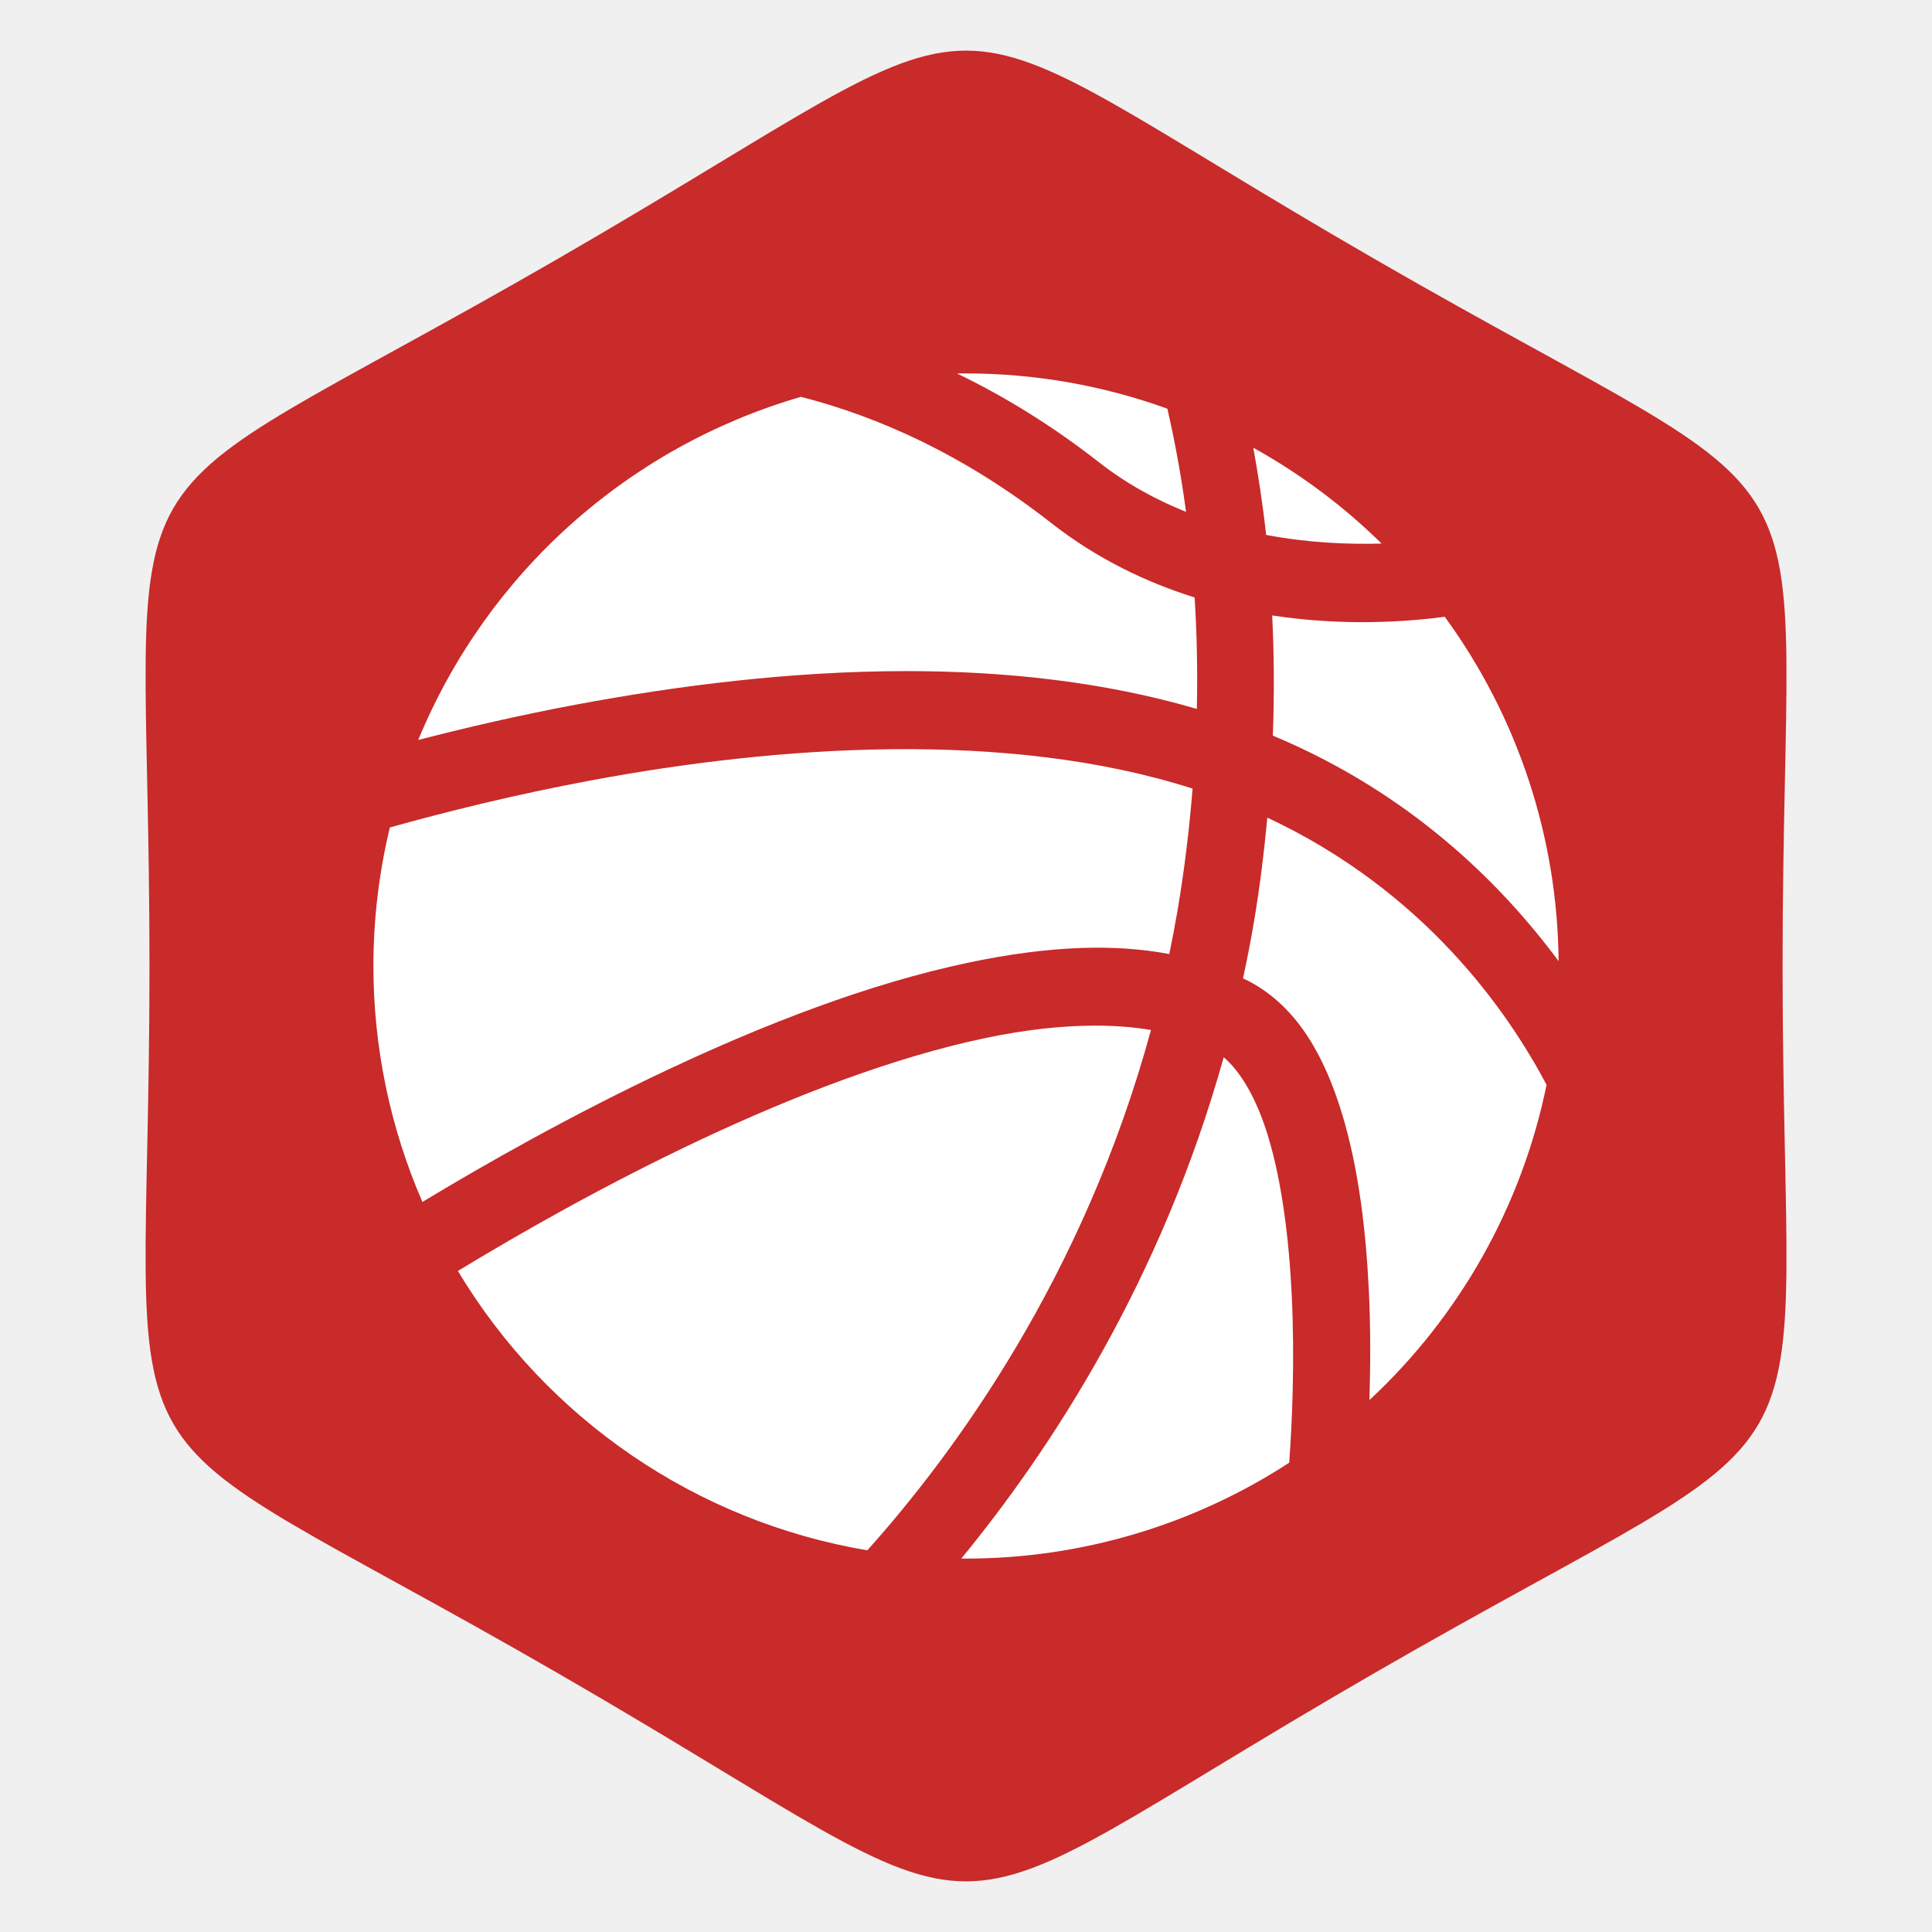
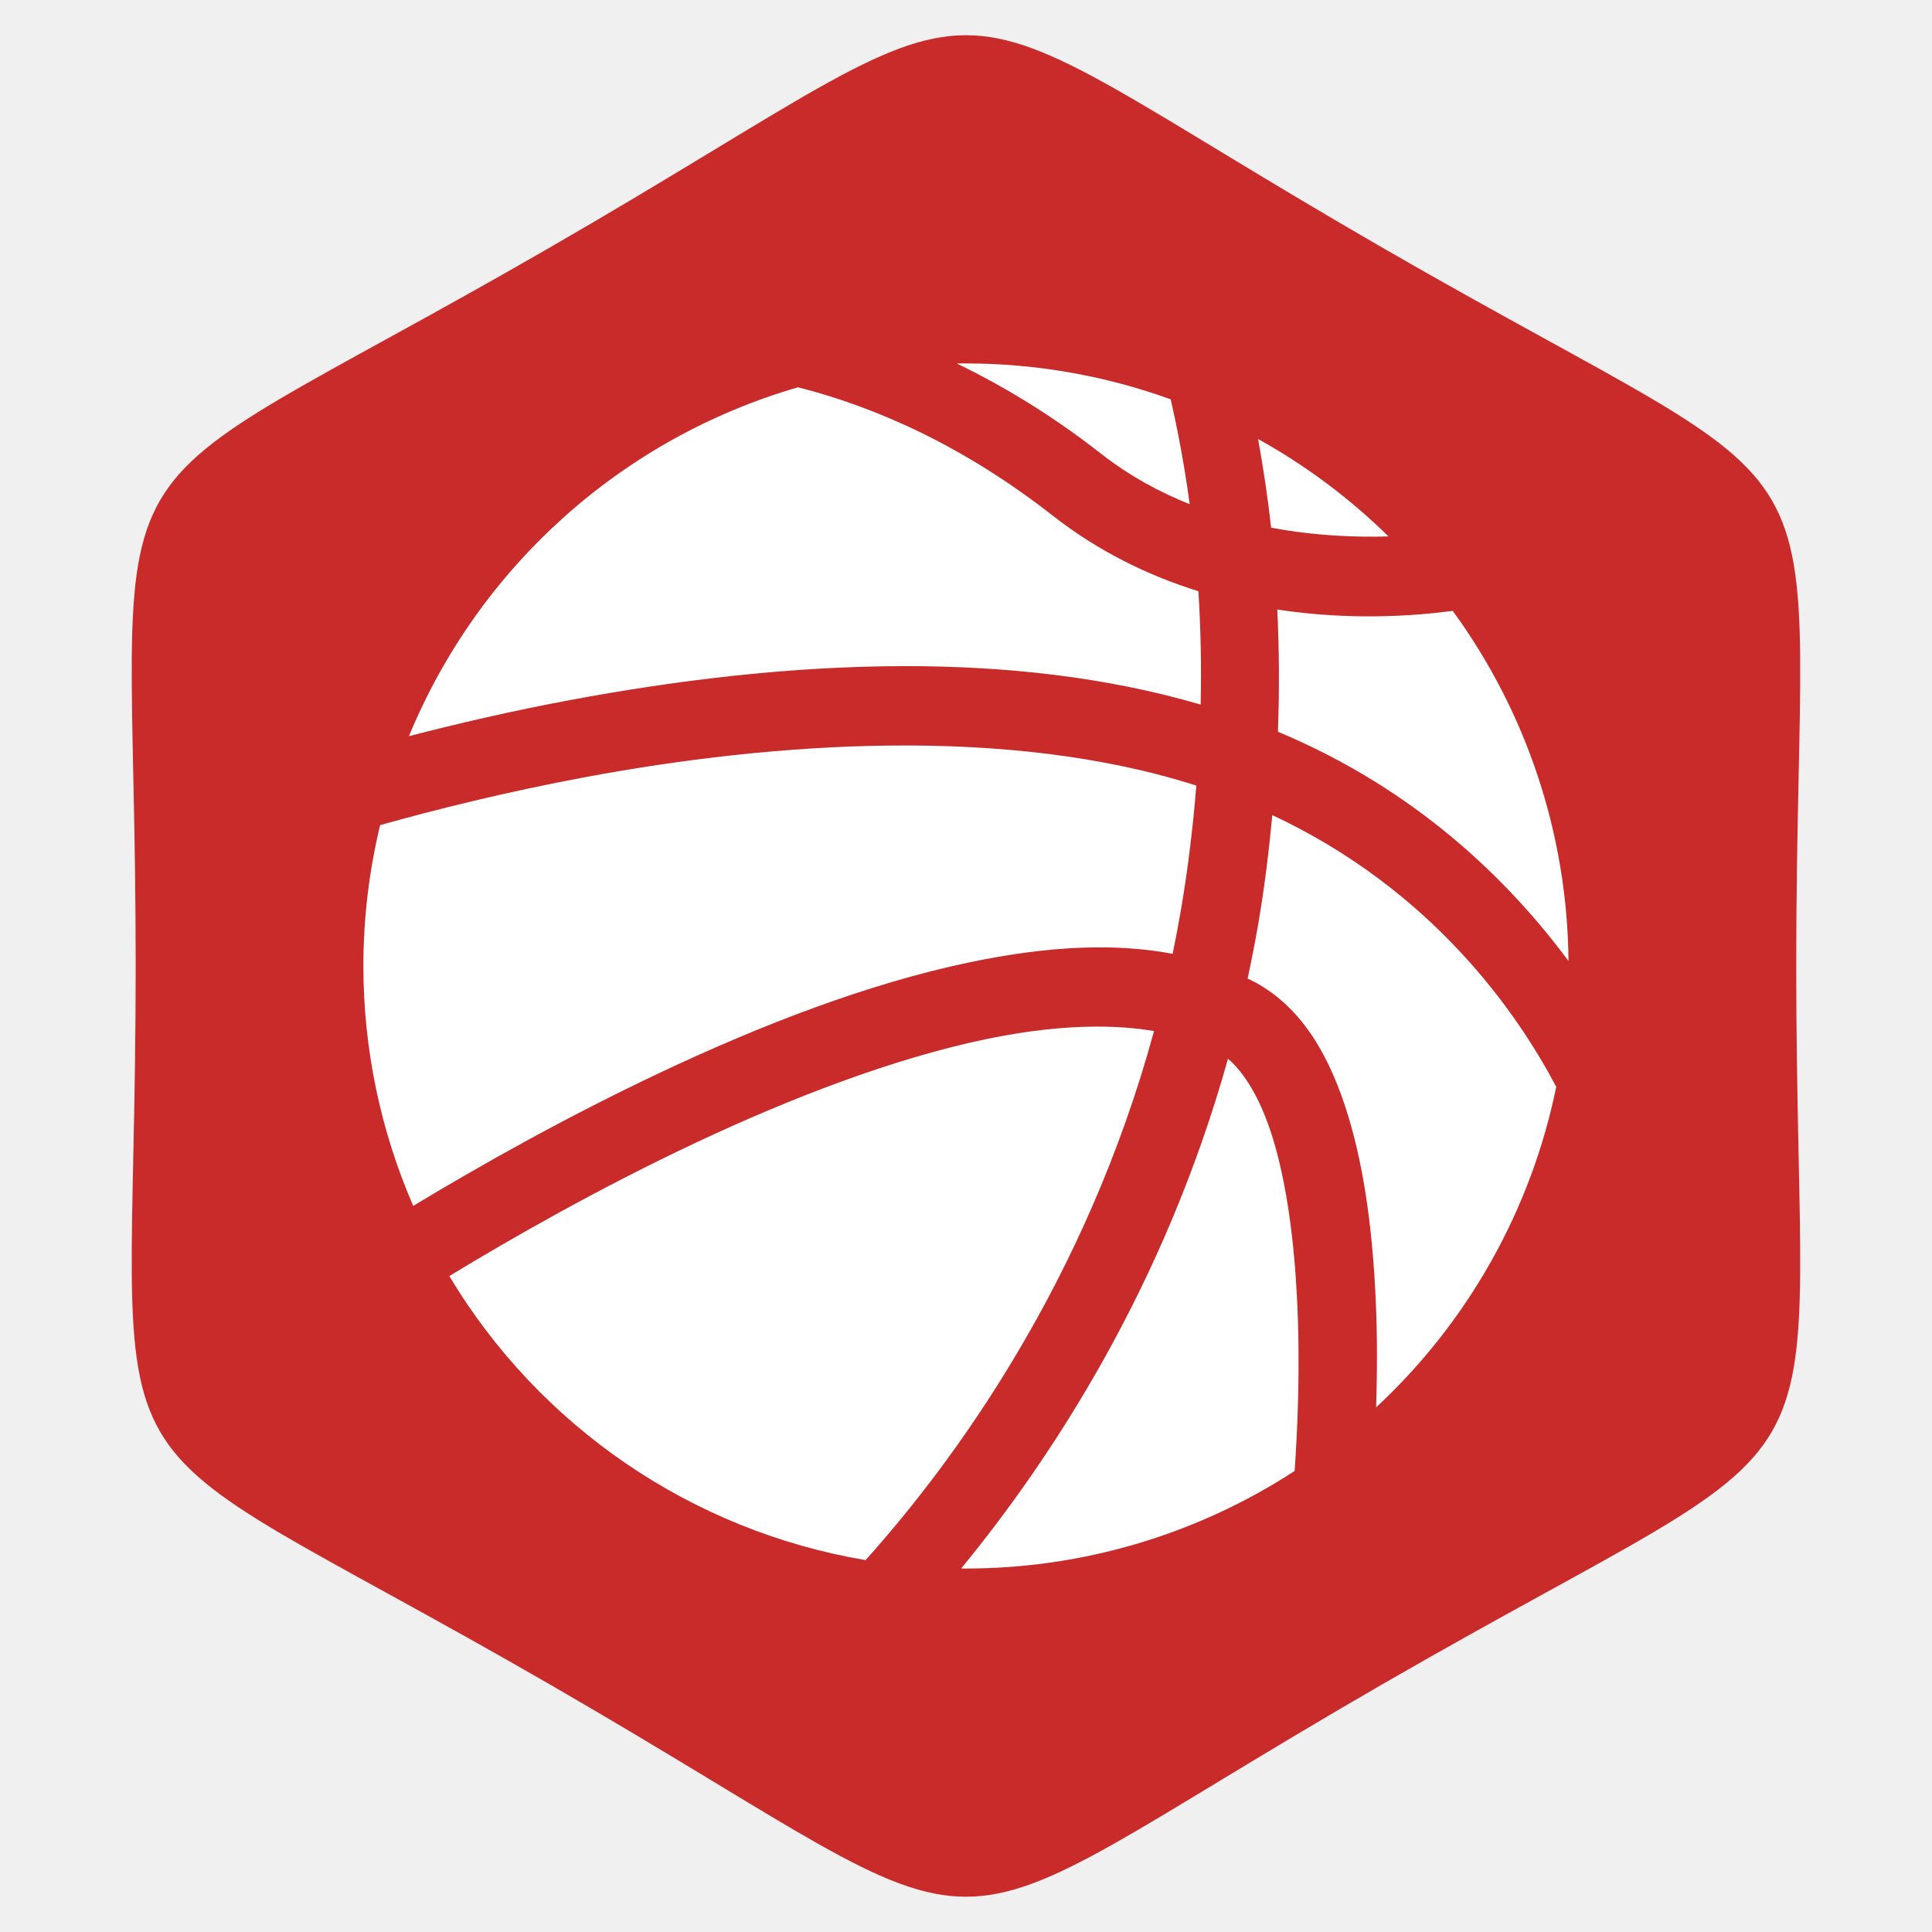
- <svg xmlns="http://www.w3.org/2000/svg" class="icon" width="100" height="100" p-id="1137" t="1592727113403" version="1.1" viewBox="0 0 1024 1024">
+ <svg xmlns="http://www.w3.org/2000/svg" class="icon" width="132" height="132" p-id="1137" t="1592727113403" version="1.1" viewBox="0 0 1351.7 1351.7">
  <defs>
    <style type="text/css">@font-face { font-family: "Leelawadee UI Web"; src: url("https://static2.sharepointonline.com/files/fabric/assets/fonts/leelawadeeui-thai/leelawadeeui-light.woff2") format("woff2"), url("https://static2.sharepointonline.com/files/fabric/assets/fonts/leelawadeeui-thai/leelawadeeui-light.woff") format("woff"); font-weight: 100; font-style: normal; font-display: swap; }
@font-face { font-family: "Leelawadee UI Web"; src: url("https://static2.sharepointonline.com/files/fabric/assets/fonts/leelawadeeui-thai/leelawadeeui-semilight.woff2") format("woff2"), url("https://static2.sharepointonline.com/files/fabric/assets/fonts/leelawadeeui-thai/leelawadeeui-semilight.woff") format("woff"); font-weight: 300; font-style: normal; font-display: swap; }
@font-face { font-family: "Leelawadee UI Web"; src: url("https://static2.sharepointonline.com/files/fabric/assets/fonts/leelawadeeui-thai/leelawadeeui-regular.woff2") format("woff2"), url("https://static2.sharepointonline.com/files/fabric/assets/fonts/leelawadeeui-thai/leelawadeeui-regular.woff") format("woff"); font-weight: 400; font-style: normal; font-display: swap; }
@font-face { font-family: "Leelawadee UI Web"; src: url("https://static2.sharepointonline.com/files/fabric/assets/fonts/leelawadeeui-thai/leelawadeeui-semibold.woff2") format("woff2"), url("https://static2.sharepointonline.com/files/fabric/assets/fonts/leelawadeeui-thai/leelawadeeui-semibold.woff") format("woff"); font-weight: 600; font-style: normal; font-display: swap; }
@font-face { font-family: "Segoe UI Web (Arabic)"; src: url("https://static2.sharepointonline.com/files/fabric/assets/fonts/segoeui-arabic/segoeui-light.woff2") format("woff2"), url("https://static2.sharepointonline.com/files/fabric/assets/fonts/segoeui-arabic/segoeui-light.woff") format("woff"); font-weight: 100; font-style: normal; font-display: swap; }
@font-face { font-family: "Segoe UI Web (Arabic)"; src: url("https://static2.sharepointonline.com/files/fabric/assets/fonts/segoeui-arabic/segoeui-semilight.woff2") format("woff2"), url("https://static2.sharepointonline.com/files/fabric/assets/fonts/segoeui-arabic/segoeui-semilight.woff") format("woff"); font-weight: 300; font-style: normal; font-display: swap; }
@font-face { font-family: "Segoe UI Web (Arabic)"; src: url("https://static2.sharepointonline.com/files/fabric/assets/fonts/segoeui-arabic/segoeui-regular.woff2") format("woff2"), url("https://static2.sharepointonline.com/files/fabric/assets/fonts/segoeui-arabic/segoeui-regular.woff") format("woff"); font-weight: 400; font-style: normal; font-display: swap; }
@font-face { font-family: "Segoe UI Web (Arabic)"; src: url("https://static2.sharepointonline.com/files/fabric/assets/fonts/segoeui-arabic/segoeui-semibold.woff2") format("woff2"), url("https://static2.sharepointonline.com/files/fabric/assets/fonts/segoeui-arabic/segoeui-semibold.woff") format("woff"); font-weight: 600; font-style: normal; font-display: swap; }
@font-face { font-family: "Segoe UI Web (Cyrillic)"; src: url("https://static2.sharepointonline.com/files/fabric/assets/fonts/segoeui-cyrillic/segoeui-light.woff2") format("woff2"), url("https://static2.sharepointonline.com/files/fabric/assets/fonts/segoeui-cyrillic/segoeui-light.woff") format("woff"); font-weight: 100; font-style: normal; font-display: swap; }
@font-face { font-family: "Segoe UI Web (Cyrillic)"; src: url("https://static2.sharepointonline.com/files/fabric/assets/fonts/segoeui-cyrillic/segoeui-semilight.woff2") format("woff2"), url("https://static2.sharepointonline.com/files/fabric/assets/fonts/segoeui-cyrillic/segoeui-semilight.woff") format("woff"); font-weight: 300; font-style: normal; font-display: swap; }
@font-face { font-family: "Segoe UI Web (Cyrillic)"; src: url("https://static2.sharepointonline.com/files/fabric/assets/fonts/segoeui-cyrillic/segoeui-regular.woff2") format("woff2"), url("https://static2.sharepointonline.com/files/fabric/assets/fonts/segoeui-cyrillic/segoeui-regular.woff") format("woff"); font-weight: 400; font-style: normal; font-display: swap; }
@font-face { font-family: "Segoe UI Web (Cyrillic)"; src: url("https://static2.sharepointonline.com/files/fabric/assets/fonts/segoeui-cyrillic/segoeui-semibold.woff2") format("woff2"), url("https://static2.sharepointonline.com/files/fabric/assets/fonts/segoeui-cyrillic/segoeui-semibold.woff") format("woff"); font-weight: 600; font-style: normal; font-display: swap; }
@font-face { font-family: "Segoe UI Web (East European)"; src: url("https://static2.sharepointonline.com/files/fabric/assets/fonts/segoeui-easteuropean/segoeui-light.woff2") format("woff2"), url("https://static2.sharepointonline.com/files/fabric/assets/fonts/segoeui-easteuropean/segoeui-light.woff") format("woff"); font-weight: 100; font-style: normal; font-display: swap; }
@font-face { font-family: "Segoe UI Web (East European)"; src: url("https://static2.sharepointonline.com/files/fabric/assets/fonts/segoeui-easteuropean/segoeui-semilight.woff2") format("woff2"), url("https://static2.sharepointonline.com/files/fabric/assets/fonts/segoeui-easteuropean/segoeui-semilight.woff") format("woff"); font-weight: 300; font-style: normal; font-display: swap; }
@font-face { font-family: "Segoe UI Web (East European)"; src: url("https://static2.sharepointonline.com/files/fabric/assets/fonts/segoeui-easteuropean/segoeui-regular.woff2") format("woff2"), url("https://static2.sharepointonline.com/files/fabric/assets/fonts/segoeui-easteuropean/segoeui-regular.woff") format("woff"); font-weight: 400; font-style: normal; font-display: swap; }
@font-face { font-family: "Segoe UI Web (East European)"; src: url("https://static2.sharepointonline.com/files/fabric/assets/fonts/segoeui-easteuropean/segoeui-semibold.woff2") format("woff2"), url("https://static2.sharepointonline.com/files/fabric/assets/fonts/segoeui-easteuropean/segoeui-semibold.woff") format("woff"); font-weight: 600; font-style: normal; font-display: swap; }
@font-face { font-family: "Segoe UI Web (Greek)"; src: url("https://static2.sharepointonline.com/files/fabric/assets/fonts/segoeui-greek/segoeui-light.woff2") format("woff2"), url("https://static2.sharepointonline.com/files/fabric/assets/fonts/segoeui-greek/segoeui-light.woff") format("woff"); font-weight: 100; font-style: normal; font-display: swap; }
@font-face { font-family: "Segoe UI Web (Greek)"; src: url("https://static2.sharepointonline.com/files/fabric/assets/fonts/segoeui-greek/segoeui-semilight.woff2") format("woff2"), url("https://static2.sharepointonline.com/files/fabric/assets/fonts/segoeui-greek/segoeui-semilight.woff") format("woff"); font-weight: 300; font-style: normal; font-display: swap; }
@font-face { font-family: "Segoe UI Web (Greek)"; src: url("https://static2.sharepointonline.com/files/fabric/assets/fonts/segoeui-greek/segoeui-regular.woff2") format("woff2"), url("https://static2.sharepointonline.com/files/fabric/assets/fonts/segoeui-greek/segoeui-regular.woff") format("woff"); font-weight: 400; font-style: normal; font-display: swap; }
@font-face { font-family: "Segoe UI Web (Greek)"; src: url("https://static2.sharepointonline.com/files/fabric/assets/fonts/segoeui-greek/segoeui-semibold.woff2") format("woff2"), url("https://static2.sharepointonline.com/files/fabric/assets/fonts/segoeui-greek/segoeui-semibold.woff") format("woff"); font-weight: 600; font-style: normal; font-display: swap; }
@font-face { font-family: "Segoe UI Web (Hebrew)"; src: url("https://static2.sharepointonline.com/files/fabric/assets/fonts/segoeui-hebrew/segoeui-light.woff2") format("woff2"), url("https://static2.sharepointonline.com/files/fabric/assets/fonts/segoeui-hebrew/segoeui-light.woff") format("woff"); font-weight: 100; font-style: normal; font-display: swap; }
@font-face { font-family: "Segoe UI Web (Hebrew)"; src: url("https://static2.sharepointonline.com/files/fabric/assets/fonts/segoeui-hebrew/segoeui-semilight.woff2") format("woff2"), url("https://static2.sharepointonline.com/files/fabric/assets/fonts/segoeui-hebrew/segoeui-semilight.woff") format("woff"); font-weight: 300; font-style: normal; font-display: swap; }
@font-face { font-family: "Segoe UI Web (Hebrew)"; src: url("https://static2.sharepointonline.com/files/fabric/assets/fonts/segoeui-hebrew/segoeui-regular.woff2") format("woff2"), url("https://static2.sharepointonline.com/files/fabric/assets/fonts/segoeui-hebrew/segoeui-regular.woff") format("woff"); font-weight: 400; font-style: normal; font-display: swap; }
@font-face { font-family: "Segoe UI Web (Hebrew)"; src: url("https://static2.sharepointonline.com/files/fabric/assets/fonts/segoeui-hebrew/segoeui-semibold.woff2") format("woff2"), url("https://static2.sharepointonline.com/files/fabric/assets/fonts/segoeui-hebrew/segoeui-semibold.woff") format("woff"); font-weight: 600; font-style: normal; font-display: swap; }
@font-face { font-family: "Segoe UI Web (Vietnamese)"; src: url("https://static2.sharepointonline.com/files/fabric/assets/fonts/segoeui-vietnamese/segoeui-light.woff2") format("woff2"), url("https://static2.sharepointonline.com/files/fabric/assets/fonts/segoeui-vietnamese/segoeui-light.woff") format("woff"); font-weight: 100; font-style: normal; font-display: swap; }
@font-face { font-family: "Segoe UI Web (Vietnamese)"; src: url("https://static2.sharepointonline.com/files/fabric/assets/fonts/segoeui-vietnamese/segoeui-semilight.woff2") format("woff2"), url("https://static2.sharepointonline.com/files/fabric/assets/fonts/segoeui-vietnamese/segoeui-semilight.woff") format("woff"); font-weight: 300; font-style: normal; font-display: swap; }
@font-face { font-family: "Segoe UI Web (Vietnamese)"; src: url("https://static2.sharepointonline.com/files/fabric/assets/fonts/segoeui-vietnamese/segoeui-regular.woff2") format("woff2"), url("https://static2.sharepointonline.com/files/fabric/assets/fonts/segoeui-vietnamese/segoeui-regular.woff") format("woff"); font-weight: 400; font-style: normal; font-display: swap; }
@font-face { font-family: "Segoe UI Web (Vietnamese)"; src: url("https://static2.sharepointonline.com/files/fabric/assets/fonts/segoeui-vietnamese/segoeui-semibold.woff2") format("woff2"), url("https://static2.sharepointonline.com/files/fabric/assets/fonts/segoeui-vietnamese/segoeui-semibold.woff") format("woff"); font-weight: 600; font-style: normal; font-display: swap; }
@font-face { font-family: "Segoe UI Web (West European)"; src: local("Segoe UI Light"), url("https://static2.sharepointonline.com/files/fabric/assets/fonts/segoeui-westeuropean/segoeui-light.woff2") format("woff2"), url("https://static2.sharepointonline.com/files/fabric/assets/fonts/segoeui-westeuropean/segoeui-light.woff") format("woff"); font-weight: 100; font-style: normal; font-display: swap; }
@font-face { font-family: "Segoe UI Web (West European)"; src: local("Segoe UI SemiLight"), url("https://static2.sharepointonline.com/files/fabric/assets/fonts/segoeui-westeuropean/segoeui-semilight.woff2") format("woff2"), url("https://static2.sharepointonline.com/files/fabric/assets/fonts/segoeui-westeuropean/segoeui-semilight.woff") format("woff"); font-weight: 300; font-style: normal; font-display: swap; }
@font-face { font-family: "Segoe UI Web (West European)"; src: local("Segoe UI"), url("https://static2.sharepointonline.com/files/fabric/assets/fonts/segoeui-westeuropean/segoeui-regular.woff2") format("woff2"), url("https://static2.sharepointonline.com/files/fabric/assets/fonts/segoeui-westeuropean/segoeui-regular.woff") format("woff"); font-weight: 400; font-style: normal; font-display: swap; }
@font-face { font-family: "Segoe UI Web (West European)"; src: local("Segoe UI SemiBold"), url("https://static2.sharepointonline.com/files/fabric/assets/fonts/segoeui-westeuropean/segoeui-semibold.woff2") format("woff2"), url("https://static2.sharepointonline.com/files/fabric/assets/fonts/segoeui-westeuropean/segoeui-semibold.woff") format("woff"); font-weight: 600; font-style: normal; font-display: swap; }
@font-face { src: url("https://static2.sharepointonline.com/files/fabric/assets/fonts/selawik/selawik-light.woff2") format("woff2"), url("https://static2.sharepointonline.com/files/fabric/assets/fonts/selawik/selawik-light.woff") format("woff"); font-weight: 100; font-style: normal; font-display: swap; }
@font-face { src: url("https://static2.sharepointonline.com/files/fabric/assets/fonts/selawik/selawik-semilight.woff2") format("woff2"), url("https://static2.sharepointonline.com/files/fabric/assets/fonts/selawik/selawik-semilight.woff") format("woff"); font-weight: 300; font-style: normal; font-display: swap; }
@font-face { src: url("https://static2.sharepointonline.com/files/fabric/assets/fonts/selawik/selawik-regular.woff2") format("woff2"), url("https://static2.sharepointonline.com/files/fabric/assets/fonts/selawik/selawik-regular.woff") format("woff"); font-weight: 400; font-style: normal; font-display: swap; }
@font-face { src: url("https://static2.sharepointonline.com/files/fabric/assets/fonts/selawik/selawik-semibold.woff2") format("woff2"), url("https://static2.sharepointonline.com/files/fabric/assets/fonts/selawik/selawik-semibold.woff") format("woff"); font-weight: 600; font-style: normal; font-display: swap; }
@font-face { font-family: "Segoe UI Web (Armenian)"; src: url("https://static2.sharepointonline.com/files/fabric/assets/fonts/segoeui-armenian/segoeui-light.woff2") format("woff2"), url("https://static2.sharepointonline.com/files/fabric/assets/fonts/segoeui-armenian/segoeui-light.woff") format("woff"); font-weight: 100; font-style: normal; font-display: swap; }
@font-face { font-family: "Segoe UI Web (Armenian)"; src: url("https://static2.sharepointonline.com/files/fabric/assets/fonts/segoeui-armenian/segoeui-semilight.woff2") format("woff2"), url("https://static2.sharepointonline.com/files/fabric/assets/fonts/segoeui-armenian/segoeui-semilight.woff") format("woff"); font-weight: 300; font-style: normal; font-display: swap; }
@font-face { font-family: "Segoe UI Web (Armenian)"; src: url("https://static2.sharepointonline.com/files/fabric/assets/fonts/segoeui-armenian/segoeui-regular.woff2") format("woff2"), url("https://static2.sharepointonline.com/files/fabric/assets/fonts/segoeui-armenian/segoeui-regular.woff") format("woff"); font-weight: 400; font-style: normal; font-display: swap; }
@font-face { font-family: "Segoe UI Web (Armenian)"; src: url("https://static2.sharepointonline.com/files/fabric/assets/fonts/segoeui-armenian/segoeui-semibold.woff2") format("woff2"), url("https://static2.sharepointonline.com/files/fabric/assets/fonts/segoeui-armenian/segoeui-semibold.woff") format("woff"); font-weight: 600; font-style: normal; font-display: swap; }
@font-face { font-family: "Segoe UI Web (Georgian)"; src: url("https://static2.sharepointonline.com/files/fabric/assets/fonts/segoeui-georgian/segoeui-light.woff2") format("woff2"), url("https://static2.sharepointonline.com/files/fabric/assets/fonts/segoeui-georgian/segoeui-light.woff") format("woff"); font-weight: 100; font-style: normal; font-display: swap; }
@font-face { font-family: "Segoe UI Web (Georgian)"; src: url("https://static2.sharepointonline.com/files/fabric/assets/fonts/segoeui-georgian/segoeui-semilight.woff2") format("woff2"), url("https://static2.sharepointonline.com/files/fabric/assets/fonts/segoeui-georgian/segoeui-semilight.woff") format("woff"); font-weight: 300; font-style: normal; font-display: swap; }
@font-face { font-family: "Segoe UI Web (Georgian)"; src: url("https://static2.sharepointonline.com/files/fabric/assets/fonts/segoeui-georgian/segoeui-regular.woff2") format("woff2"), url("https://static2.sharepointonline.com/files/fabric/assets/fonts/segoeui-georgian/segoeui-regular.woff") format("woff"); font-weight: 400; font-style: normal; font-display: swap; }
@font-face { font-family: "Segoe UI Web (Georgian)"; src: url("https://static2.sharepointonline.com/files/fabric/assets/fonts/segoeui-georgian/segoeui-semibold.woff2") format("woff2"), url("https://static2.sharepointonline.com/files/fabric/assets/fonts/segoeui-georgian/segoeui-semibold.woff") format("woff"); font-weight: 600; font-style: normal; font-display: swap; }
@font-face { font-family: "Leelawadee UI Web"; src: url("https://static2.sharepointonline.com/files/fabric/assets/fonts/leelawadeeui-thai/leelawadeeui-semilight.woff2") format("woff2"), url("https://static2.sharepointonline.com/files/fabric/assets/fonts/leelawadeeui-thai/leelawadeeui-semilight.woff") format("woff"); font-weight: 100; font-style: normal; font-display: swap; }
@font-face { font-family: "Leelawadee UI Web"; src: url("https://static2.sharepointonline.com/files/fabric/assets/fonts/leelawadeeui-thai/leelawadeeui-bold.woff2") format("woff2"), url("https://static2.sharepointonline.com/files/fabric/assets/fonts/leelawadeeui-thai/leelawadeeui-bold.woff") format("woff"); font-weight: 600; font-style: normal; font-display: swap; }
@font-face { font-family: FabricMDL2Icons; src: url("fabric-icons.woff") format("woff"); }</style>
  </defs>
-   <g transform="translate(5.1185e-6 9.3876e-5)">
-     <g transform="rotate(240 512 512)" fill="#c92a2a">
-       <path transform="matrix(0 .38073 -.38073 0 -252.57 -1747.9)" d="m6920.2-1439.8c-386.49 669.43-211.46 568.37-984.45 568.37-772.99-1e-5 -597.96 101.05-984.45-568.37-386.49-669.43-386.49-467.32-1e-4 -1136.7 386.49-669.43 211.46-568.37 984.45-568.37s597.96-101.05 984.45 568.37c386.49 669.43 386.49 467.32 0 1136.7z" color="#000000" fill="#c92a2a" fill-rule="evenodd" stroke-width="1626.5" />
+   <g transform="matrix(1.3422 0 0 1.3422 -11.402 -11.372)">
+     <g transform="rotate(240 512 512)" fill="#c92a2a" stroke-width=".555">
+       <path transform="matrix(0 .38073 -.38073 0 -252.57 -1747.9)" d="m6920.2-1439.8c-386.49 669.43-211.46 568.37-984.45 568.37-772.99-1e-5 -597.96 101.05-984.45-568.37-386.49-669.43-386.49-467.32-1e-4 -1136.7 386.49-669.43 211.46-568.37 984.45-568.37s597.96-101.05 984.45 568.37c386.49 669.43 386.49 467.32 0 1136.7z" color="#000000" fill="#c92a2a" fill-rule="evenodd" stroke-width="1211.8" />
    </g>
-     <path d="m509.83 197.92a314.09 314.09 0 0 0-2.58 0.04c24.767 11.964 50 27.314 75.24 47.06 14.621 11.438 30.295 19.918 46.14 26.28-2.781-20.761-6.289-38.901-9.9-54.68a314.09 314.09 0 0 0-106.72-18.7 314.09 314.09 0 0 0-2.18 0zm-85.32 12.42a314.09 314.09 0 0 0-202.84 181.86c25.076-6.476 53.264-13.071 84.16-18.84 53.17-9.928 113.23-17.598 174.1-17.66 52.184-0.053 104.93 5.538 154.42 20.04 0.454-20.913-5e-3 -40.658-1.18-59.08-25.558-8-51.618-20.384-75.9-39.38-46.037-36.015-91.287-56.327-132.76-66.94zm239.78 26.98c2.551 14.274 4.949 29.405 6.78 46.2 22.438 4.238 43.593 5.078 61.2 4.58a314.09 314.09 0 0 0-67.98-50.78zm10 88.88c0.986 20.013 1.171 41.264 0.34 63.7 72.218 30.154 120.45 77.684 151.46 119.52a314.09 314.09 0 0 0-60.34-182.52c-20.668 2.742-53.823 5.051-91.46-0.7zm-201.56 70.9c-55.086 0.549-110.18 7.329-159.4 16.52-40.929 7.642-77.323 16.734-106.7 24.96a314.09 314.09 0 0 0-8.72 73.42 314.09 314.09 0 0 0 25.98 125.06c33.518-20.25 79.565-46.355 130.24-70.18 50.937-23.948 106.6-45.704 160-56.84 20.023-4.176 39.832-6.947 59.02-7.6 16.062-0.547 31.68 0.399 46.6 3.22 1.542-7.461 2.989-15.024 4.3-22.7 3.857-22.59 6.36-44.197 8.04-64.98-49.19-15.747-104.27-21.429-159.36-20.88zm198.98 36.26c-1.738 18.303-3.973 37.018-7.3 56.5-1.665 9.754-3.561 19.29-5.58 28.72 0.987 0.488 2.003 0.908 2.98 1.42 26.296 13.786 40.474 40.786 49.42 70.08 8.946 29.294 12.774 62.489 14.3 94.12 1.006 20.858 0.811 40.098 0.3 57.86a314.09 314.09 0 0 0 93.88-167.08c-20.526-38.828-64.549-102.55-148-141.62zm-91.76 110.24c-17.739 0.047-37.069 2.287-57.46 6.54-48.456 10.106-101.8 30.716-150.94 53.82-50.604 23.792-96.081 49.777-128.86 69.68a314.09 314.09 0 0 0 217 148.06c46.313-51.652 114.7-145 150.36-275.78-9.386-1.584-19.456-2.348-30.1-2.32zm68.64 16.76c-33.201 118.9-91.96 208.32-139.08 265.7a314.09 314.09 0 0 0 2.5 0.02 314.09 314.09 0 0 0 171.32-50.84c1.506-21.556 3.003-53.793 1.3-89.08-1.428-29.601-5.25-60.099-12.58-84.1-6.052-19.816-14.422-34.014-23.46-41.7z" color="#000000" fill="#fff" fill-rule="evenodd" stroke-width="102.4" />
+     <path d="m509.83 197.92a314.09 314.09 0 0 0-2.58 0.04c24.767 11.964 50 27.314 75.24 47.06 14.621 11.438 30.295 19.918 46.14 26.28-2.781-20.761-6.289-38.901-9.9-54.68a314.09 314.09 0 0 0-106.72-18.7 314.09 314.09 0 0 0-2.18 0zm-85.32 12.42a314.09 314.09 0 0 0-202.84 181.86c25.076-6.476 53.264-13.071 84.16-18.84 53.17-9.928 113.23-17.598 174.1-17.66 52.184-0.053 104.93 5.538 154.42 20.04 0.454-20.913-5e-3 -40.658-1.18-59.08-25.558-8-51.618-20.384-75.9-39.38-46.037-36.015-91.287-56.327-132.76-66.94zm239.78 26.98c2.551 14.274 4.949 29.405 6.78 46.2 22.438 4.238 43.593 5.078 61.2 4.58a314.09 314.09 0 0 0-67.98-50.78zm10 88.88c0.986 20.013 1.171 41.264 0.34 63.7 72.218 30.154 120.45 77.684 151.46 119.52a314.09 314.09 0 0 0-60.34-182.52c-20.668 2.742-53.823 5.051-91.46-0.7zm-201.56 70.9c-55.086 0.549-110.18 7.329-159.4 16.52-40.929 7.642-77.323 16.734-106.7 24.96a314.09 314.09 0 0 0-8.72 73.42 314.09 314.09 0 0 0 25.98 125.06c33.518-20.25 79.565-46.355 130.24-70.18 50.937-23.948 106.6-45.704 160-56.84 20.023-4.176 39.832-6.947 59.02-7.6 16.062-0.547 31.68 0.399 46.6 3.22 1.542-7.461 2.989-15.024 4.3-22.7 3.857-22.59 6.36-44.197 8.04-64.98-49.19-15.747-104.27-21.429-159.36-20.88zm198.98 36.26c-1.738 18.303-3.973 37.018-7.3 56.5-1.665 9.754-3.561 19.29-5.58 28.72 0.987 0.488 2.003 0.908 2.98 1.42 26.296 13.786 40.474 40.786 49.42 70.08 8.946 29.294 12.774 62.489 14.3 94.12 1.006 20.858 0.811 40.098 0.3 57.86a314.09 314.09 0 0 0 93.88-167.08c-20.526-38.828-64.549-102.55-148-141.62zm-91.76 110.24c-17.739 0.047-37.069 2.287-57.46 6.54-48.456 10.106-101.8 30.716-150.94 53.82-50.604 23.792-96.081 49.777-128.86 69.68a314.09 314.09 0 0 0 217 148.06c46.313-51.652 114.7-145 150.36-275.78-9.386-1.584-19.456-2.348-30.1-2.32zm68.64 16.76c-33.201 118.9-91.96 208.32-139.08 265.7a314.09 314.09 0 0 0 2.5 0.02 314.09 314.09 0 0 0 171.32-50.84c1.506-21.556 3.003-53.793 1.3-89.08-1.428-29.601-5.25-60.099-12.58-84.1-6.052-19.816-14.422-34.014-23.46-41.7z" color="#000000" fill="#fff" fill-rule="evenodd" stroke-width="76.292" />
  </g>
</svg>
